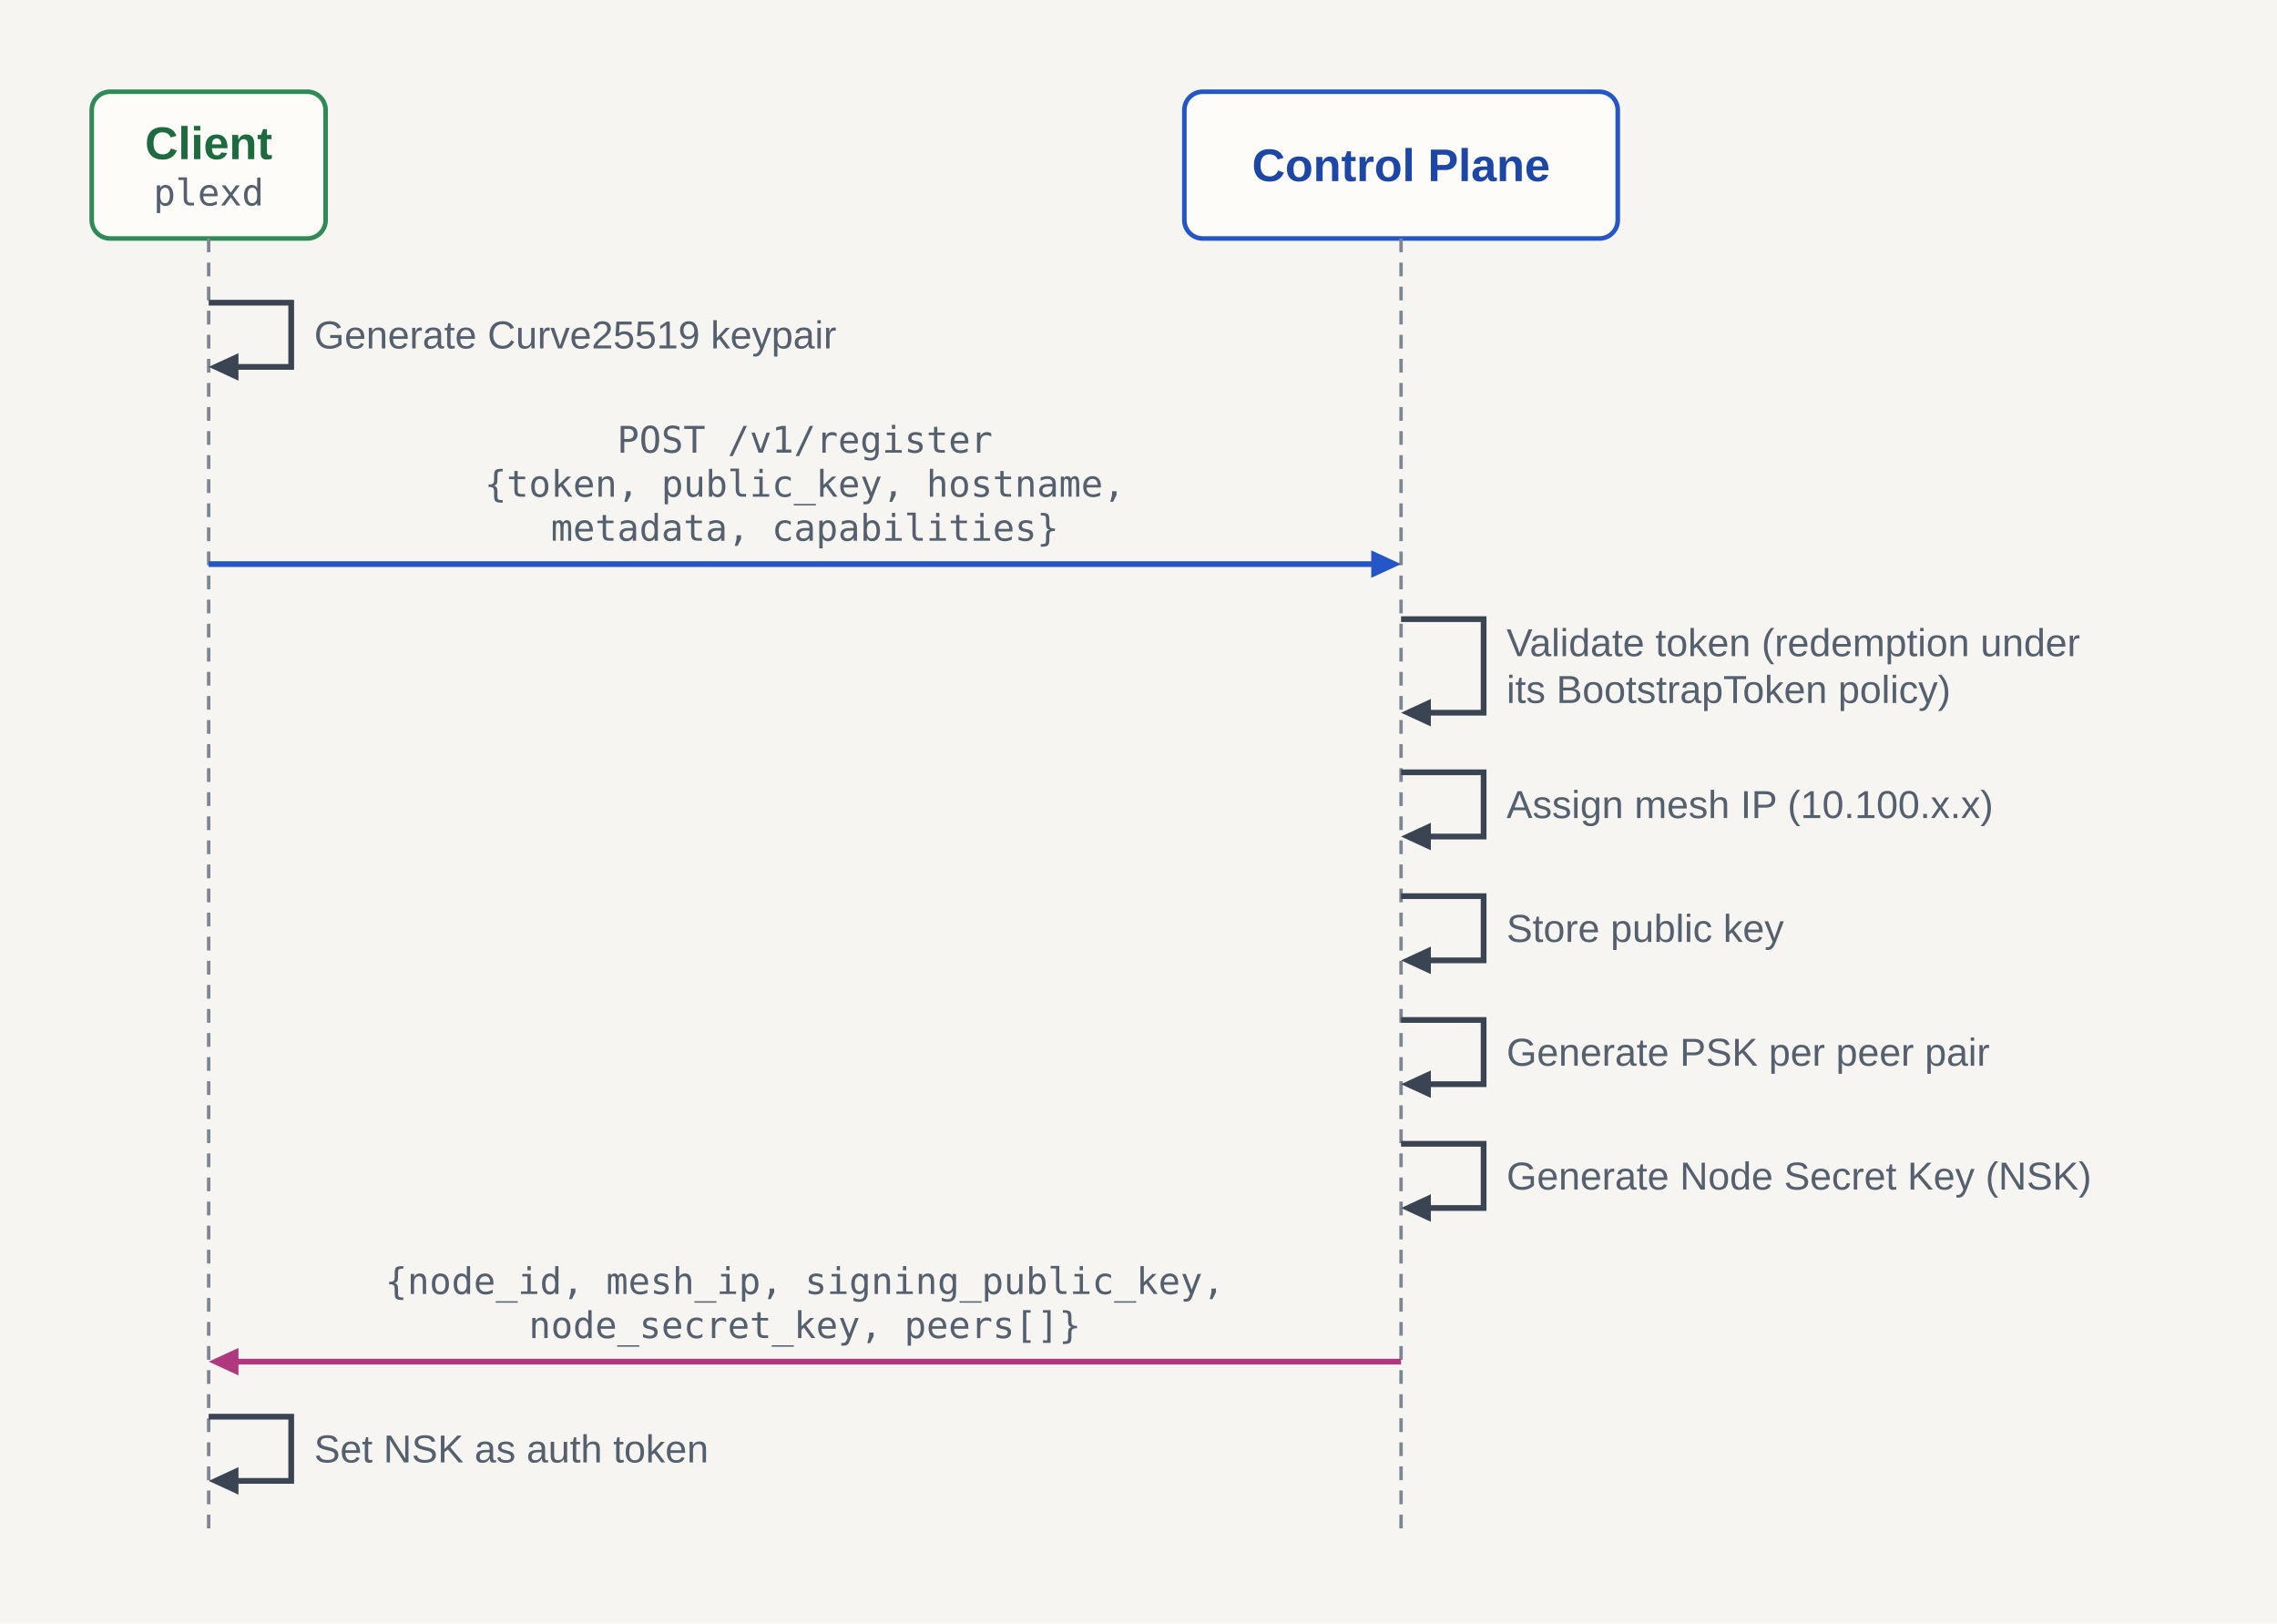
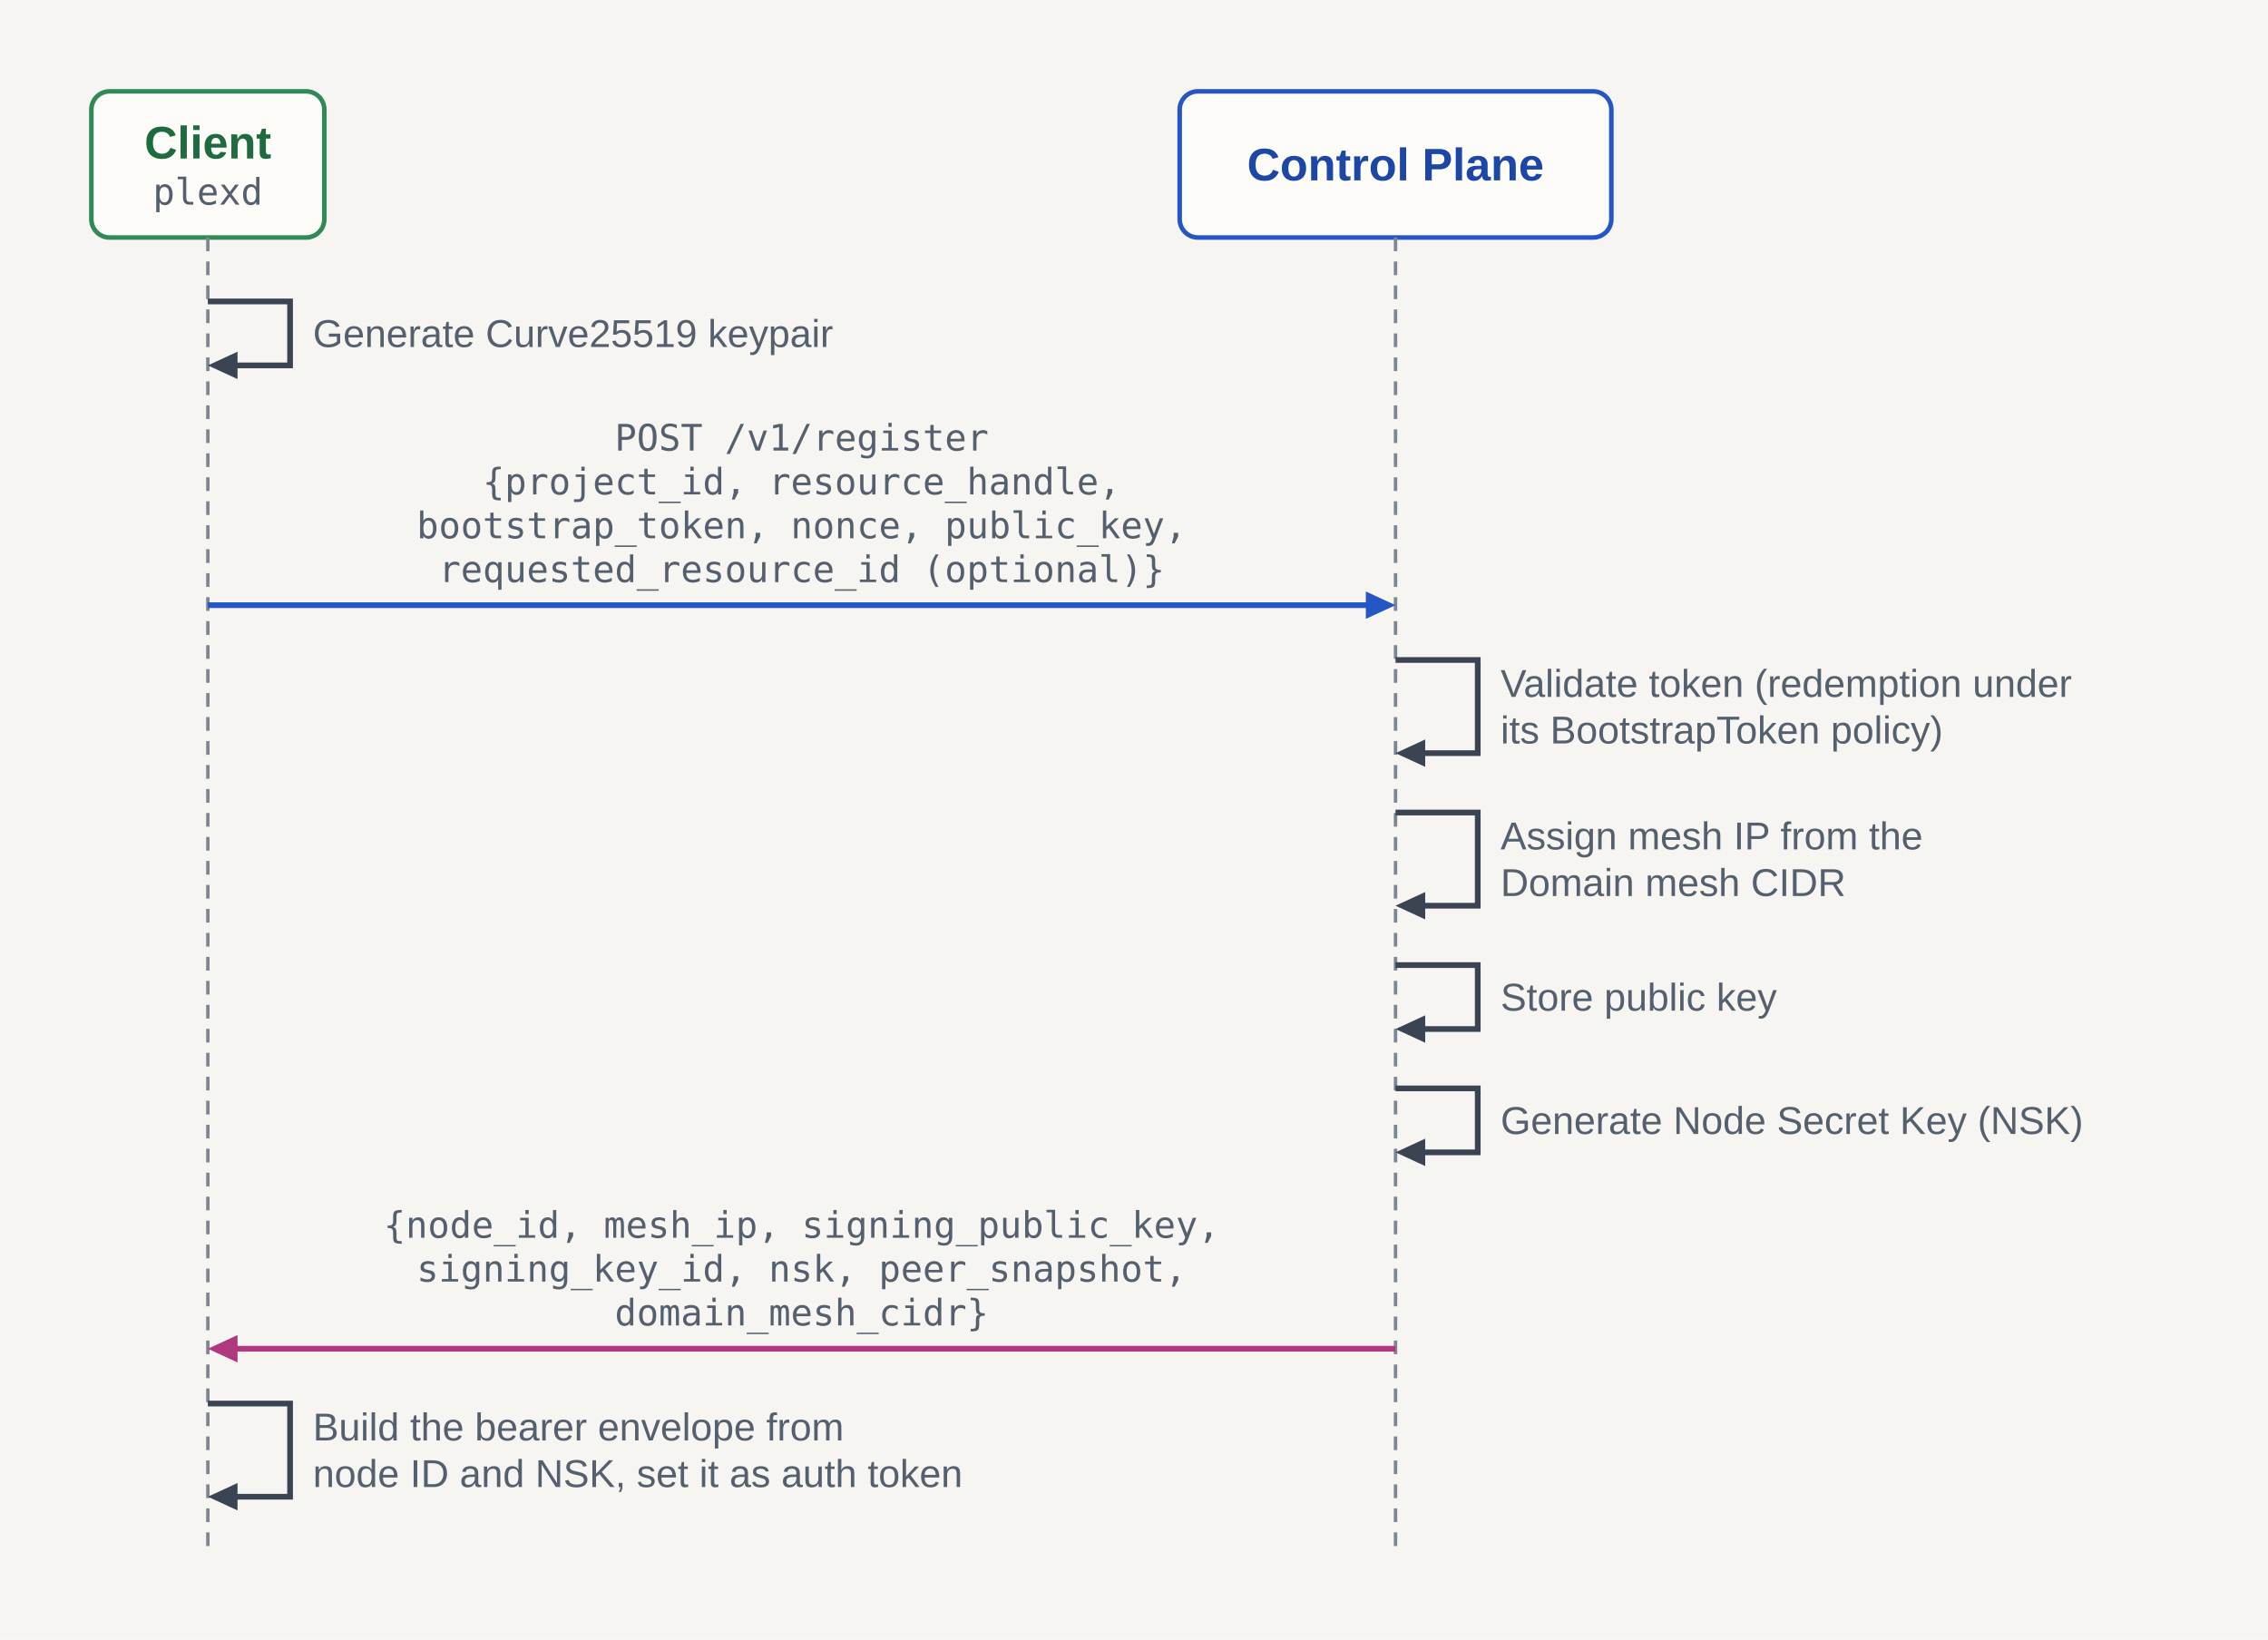
- <svg xmlns="http://www.w3.org/2000/svg" width="993" height="708" viewBox="0 0 993 708" font-family="'IBM Plex Sans', Arial, Helvetica, sans-serif" role="img" aria-label="Registration: only the public key leaves the node">
-   <rect width="993" height="708" fill="#F6F5F1" />
+ <svg xmlns="http://www.w3.org/2000/svg" width="993" height="718" viewBox="0 0 993 718" font-family="'IBM Plex Sans', Arial, Helvetica, sans-serif" role="img" aria-label="Registration: only the public key leaves the node">
+   <rect width="993" height="718" fill="#F6F5F1" />
  <rect x="40" y="40" width="102" height="64" rx="8" fill="#FDFCF9" stroke="#2F8A57" stroke-width="2" />
  <text x="91" y="69.4" font-size="20" font-weight="700" fill="#1E6B40" text-anchor="middle">Client</text>
  <text x="91" y="89.6" font-size="16" font-family="'IBM Plex Mono', Menlo, Consolas, 'DejaVu Sans Mono', monospace" fill="#55606E" text-anchor="middle">plexd</text>
  <rect x="516.5" y="40" width="189" height="64" rx="8" fill="#FDFCF9" stroke="#2457C5" stroke-width="2" />
  <text x="611" y="79" font-size="20" font-weight="700" fill="#1D47A6" text-anchor="middle">Control Plane</text>
-   <polyline points="91,104 91,667.8" fill="none" stroke="#7D8794" stroke-width="1.5" stroke-dasharray="6 4.5" />
-   <polyline points="611,104 611,667.8" fill="none" stroke="#7D8794" stroke-width="1.5" stroke-dasharray="6 4.5" />
+   <polyline points="91,104 91,677.4" fill="none" stroke="#7D8794" stroke-width="1.5" stroke-dasharray="6 4.5" />
+   <polyline points="611,104 611,677.4" fill="none" stroke="#7D8794" stroke-width="1.5" stroke-dasharray="6 4.5" />
  <polyline points="91,132 127,132 127,160 100,160" fill="none" stroke="#3A4452" stroke-width="2.5" />
  <polygon points="91,160 104,154 104,166" fill="#3A4452" />
  <text x="137" y="151.95" font-size="17" fill="#55606E">Generate Curve25519 keypair</text>
-   <text x="351" y="197.4" font-size="16" font-family="'IBM Plex Mono', Menlo, Consolas, 'DejaVu Sans Mono', monospace" fill="#55606E" text-anchor="middle">POST /v1/register</text>
-   <text x="351" y="216.6" font-size="16" font-family="'IBM Plex Mono', Menlo, Consolas, 'DejaVu Sans Mono', monospace" fill="#55606E" text-anchor="middle">{token, public_key, hostname,</text>
-   <text x="351" y="235.8" font-size="16" font-family="'IBM Plex Mono', Menlo, Consolas, 'DejaVu Sans Mono', monospace" fill="#55606E" text-anchor="middle">metadata, capabilities}</text>
-   <polyline points="91,246 602,246" fill="none" stroke="#2457C5" stroke-width="2.5" />
-   <polygon points="611,246 598,252 598,240" fill="#2457C5" />
-   <polyline points="611,270 647,270 647,310.8 620,310.8" fill="none" stroke="#3A4452" stroke-width="2.5" />
-   <polygon points="611,310.8 624,304.8 624,316.8" fill="#3A4452" />
-   <text x="657" y="286.15" font-size="17" fill="#55606E">Validate token (redemption under</text>
-   <text x="657" y="306.55" font-size="17" fill="#55606E">its BootstrapToken policy)</text>
-   <polyline points="611,336.8 647,336.8 647,364.8 620,364.8" fill="none" stroke="#3A4452" stroke-width="2.5" />
-   <polygon points="611,364.8 624,358.8 624,370.8" fill="#3A4452" />
-   <text x="657" y="356.75" font-size="17" fill="#55606E">Assign mesh IP (10.100.x.x)</text>
-   <polyline points="611,390.8 647,390.8 647,418.8 620,418.8" fill="none" stroke="#3A4452" stroke-width="2.5" />
-   <polygon points="611,418.8 624,412.8 624,424.8" fill="#3A4452" />
-   <text x="657" y="410.75" font-size="17" fill="#55606E">Store public key</text>
-   <polyline points="611,444.8 647,444.8 647,472.8 620,472.8" fill="none" stroke="#3A4452" stroke-width="2.5" />
-   <polygon points="611,472.8 624,466.8 624,478.8" fill="#3A4452" />
-   <text x="657" y="464.75" font-size="17" fill="#55606E">Generate PSK per peer pair</text>
-   <polyline points="611,498.8 647,498.8 647,526.8 620,526.8" fill="none" stroke="#3A4452" stroke-width="2.5" />
-   <polygon points="611,526.8 624,520.8 624,532.8" fill="#3A4452" />
-   <text x="657" y="518.75" font-size="17" fill="#55606E">Generate Node Secret Key (NSK)</text>
-   <text x="351" y="564.3" font-size="16" font-family="'IBM Plex Mono', Menlo, Consolas, 'DejaVu Sans Mono', monospace" fill="#55606E" text-anchor="middle">{node_id, mesh_ip, signing_public_key,</text>
-   <text x="351" y="583.5" font-size="16" font-family="'IBM Plex Mono', Menlo, Consolas, 'DejaVu Sans Mono', monospace" fill="#55606E" text-anchor="middle">node_secret_key, peers[]}</text>
-   <polyline points="611,593.8 100,593.8" fill="none" stroke="#B0387F" stroke-width="2.5" />
-   <polygon points="91,593.8 104,587.8 104,599.8" fill="#B0387F" />
-   <polyline points="91,617.8 127,617.8 127,645.8 100,645.8" fill="none" stroke="#3A4452" stroke-width="2.5" />
-   <polygon points="91,645.8 104,639.8 104,651.8" fill="#3A4452" />
-   <text x="137" y="637.75" font-size="17" fill="#55606E">Set NSK as auth token</text>
+   <text x="351" y="197.3" font-size="16" font-family="'IBM Plex Mono', Menlo, Consolas, 'DejaVu Sans Mono', monospace" fill="#55606E" text-anchor="middle">POST /v1/register</text>
+   <text x="351" y="216.5" font-size="16" font-family="'IBM Plex Mono', Menlo, Consolas, 'DejaVu Sans Mono', monospace" fill="#55606E" text-anchor="middle">{project_id, resource_handle,</text>
+   <text x="351" y="235.7" font-size="16" font-family="'IBM Plex Mono', Menlo, Consolas, 'DejaVu Sans Mono', monospace" fill="#55606E" text-anchor="middle">bootstrap_token, nonce, public_key,</text>
+   <text x="351" y="254.9" font-size="16" font-family="'IBM Plex Mono', Menlo, Consolas, 'DejaVu Sans Mono', monospace" fill="#55606E" text-anchor="middle">requested_resource_id (optional)}</text>
+   <polyline points="91,265 602,265" fill="none" stroke="#2457C5" stroke-width="2.5" />
+   <polygon points="611,265 598,271 598,259" fill="#2457C5" />
+   <polyline points="611,289 647,289 647,329.8 620,329.8" fill="none" stroke="#3A4452" stroke-width="2.5" />
+   <polygon points="611,329.8 624,323.8 624,335.8" fill="#3A4452" />
+   <text x="657" y="305.15" font-size="17" fill="#55606E">Validate token (redemption under</text>
+   <text x="657" y="325.55" font-size="17" fill="#55606E">its BootstrapToken policy)</text>
+   <polyline points="611,355.8 647,355.8 647,396.6 620,396.6" fill="none" stroke="#3A4452" stroke-width="2.5" />
+   <polygon points="611,396.6 624,390.6 624,402.6" fill="#3A4452" />
+   <text x="657" y="371.95" font-size="17" fill="#55606E">Assign mesh IP from the</text>
+   <text x="657" y="392.35" font-size="17" fill="#55606E">Domain mesh CIDR</text>
+   <polyline points="611,422.6 647,422.6 647,450.6 620,450.6" fill="none" stroke="#3A4452" stroke-width="2.5" />
+   <polygon points="611,450.6 624,444.6 624,456.6" fill="#3A4452" />
+   <text x="657" y="442.55" font-size="17" fill="#55606E">Store public key</text>
+   <polyline points="611,476.6 647,476.6 647,504.6 620,504.6" fill="none" stroke="#3A4452" stroke-width="2.5" />
+   <polygon points="611,504.6 624,498.6 624,510.6" fill="#3A4452" />
+   <text x="657" y="496.55" font-size="17" fill="#55606E">Generate Node Secret Key (NSK)</text>
+   <text x="351" y="542" font-size="16" font-family="'IBM Plex Mono', Menlo, Consolas, 'DejaVu Sans Mono', monospace" fill="#55606E" text-anchor="middle">{node_id, mesh_ip, signing_public_key,</text>
+   <text x="351" y="561.2" font-size="16" font-family="'IBM Plex Mono', Menlo, Consolas, 'DejaVu Sans Mono', monospace" fill="#55606E" text-anchor="middle">signing_key_id, nsk, peer_snapshot,</text>
+   <text x="351" y="580.4" font-size="16" font-family="'IBM Plex Mono', Menlo, Consolas, 'DejaVu Sans Mono', monospace" fill="#55606E" text-anchor="middle">domain_mesh_cidr}</text>
+   <polyline points="611,590.6 100,590.6" fill="none" stroke="#B0387F" stroke-width="2.5" />
+   <polygon points="91,590.6 104,584.6 104,596.6" fill="#B0387F" />
+   <polyline points="91,614.6 127,614.6 127,655.4 100,655.4" fill="none" stroke="#3A4452" stroke-width="2.5" />
+   <polygon points="91,655.4 104,649.4 104,661.4" fill="#3A4452" />
+   <text x="137" y="630.75" font-size="17" fill="#55606E">Build the bearer envelope from</text>
+   <text x="137" y="651.15" font-size="17" fill="#55606E">node ID and NSK, set it as auth token</text>
</svg>
